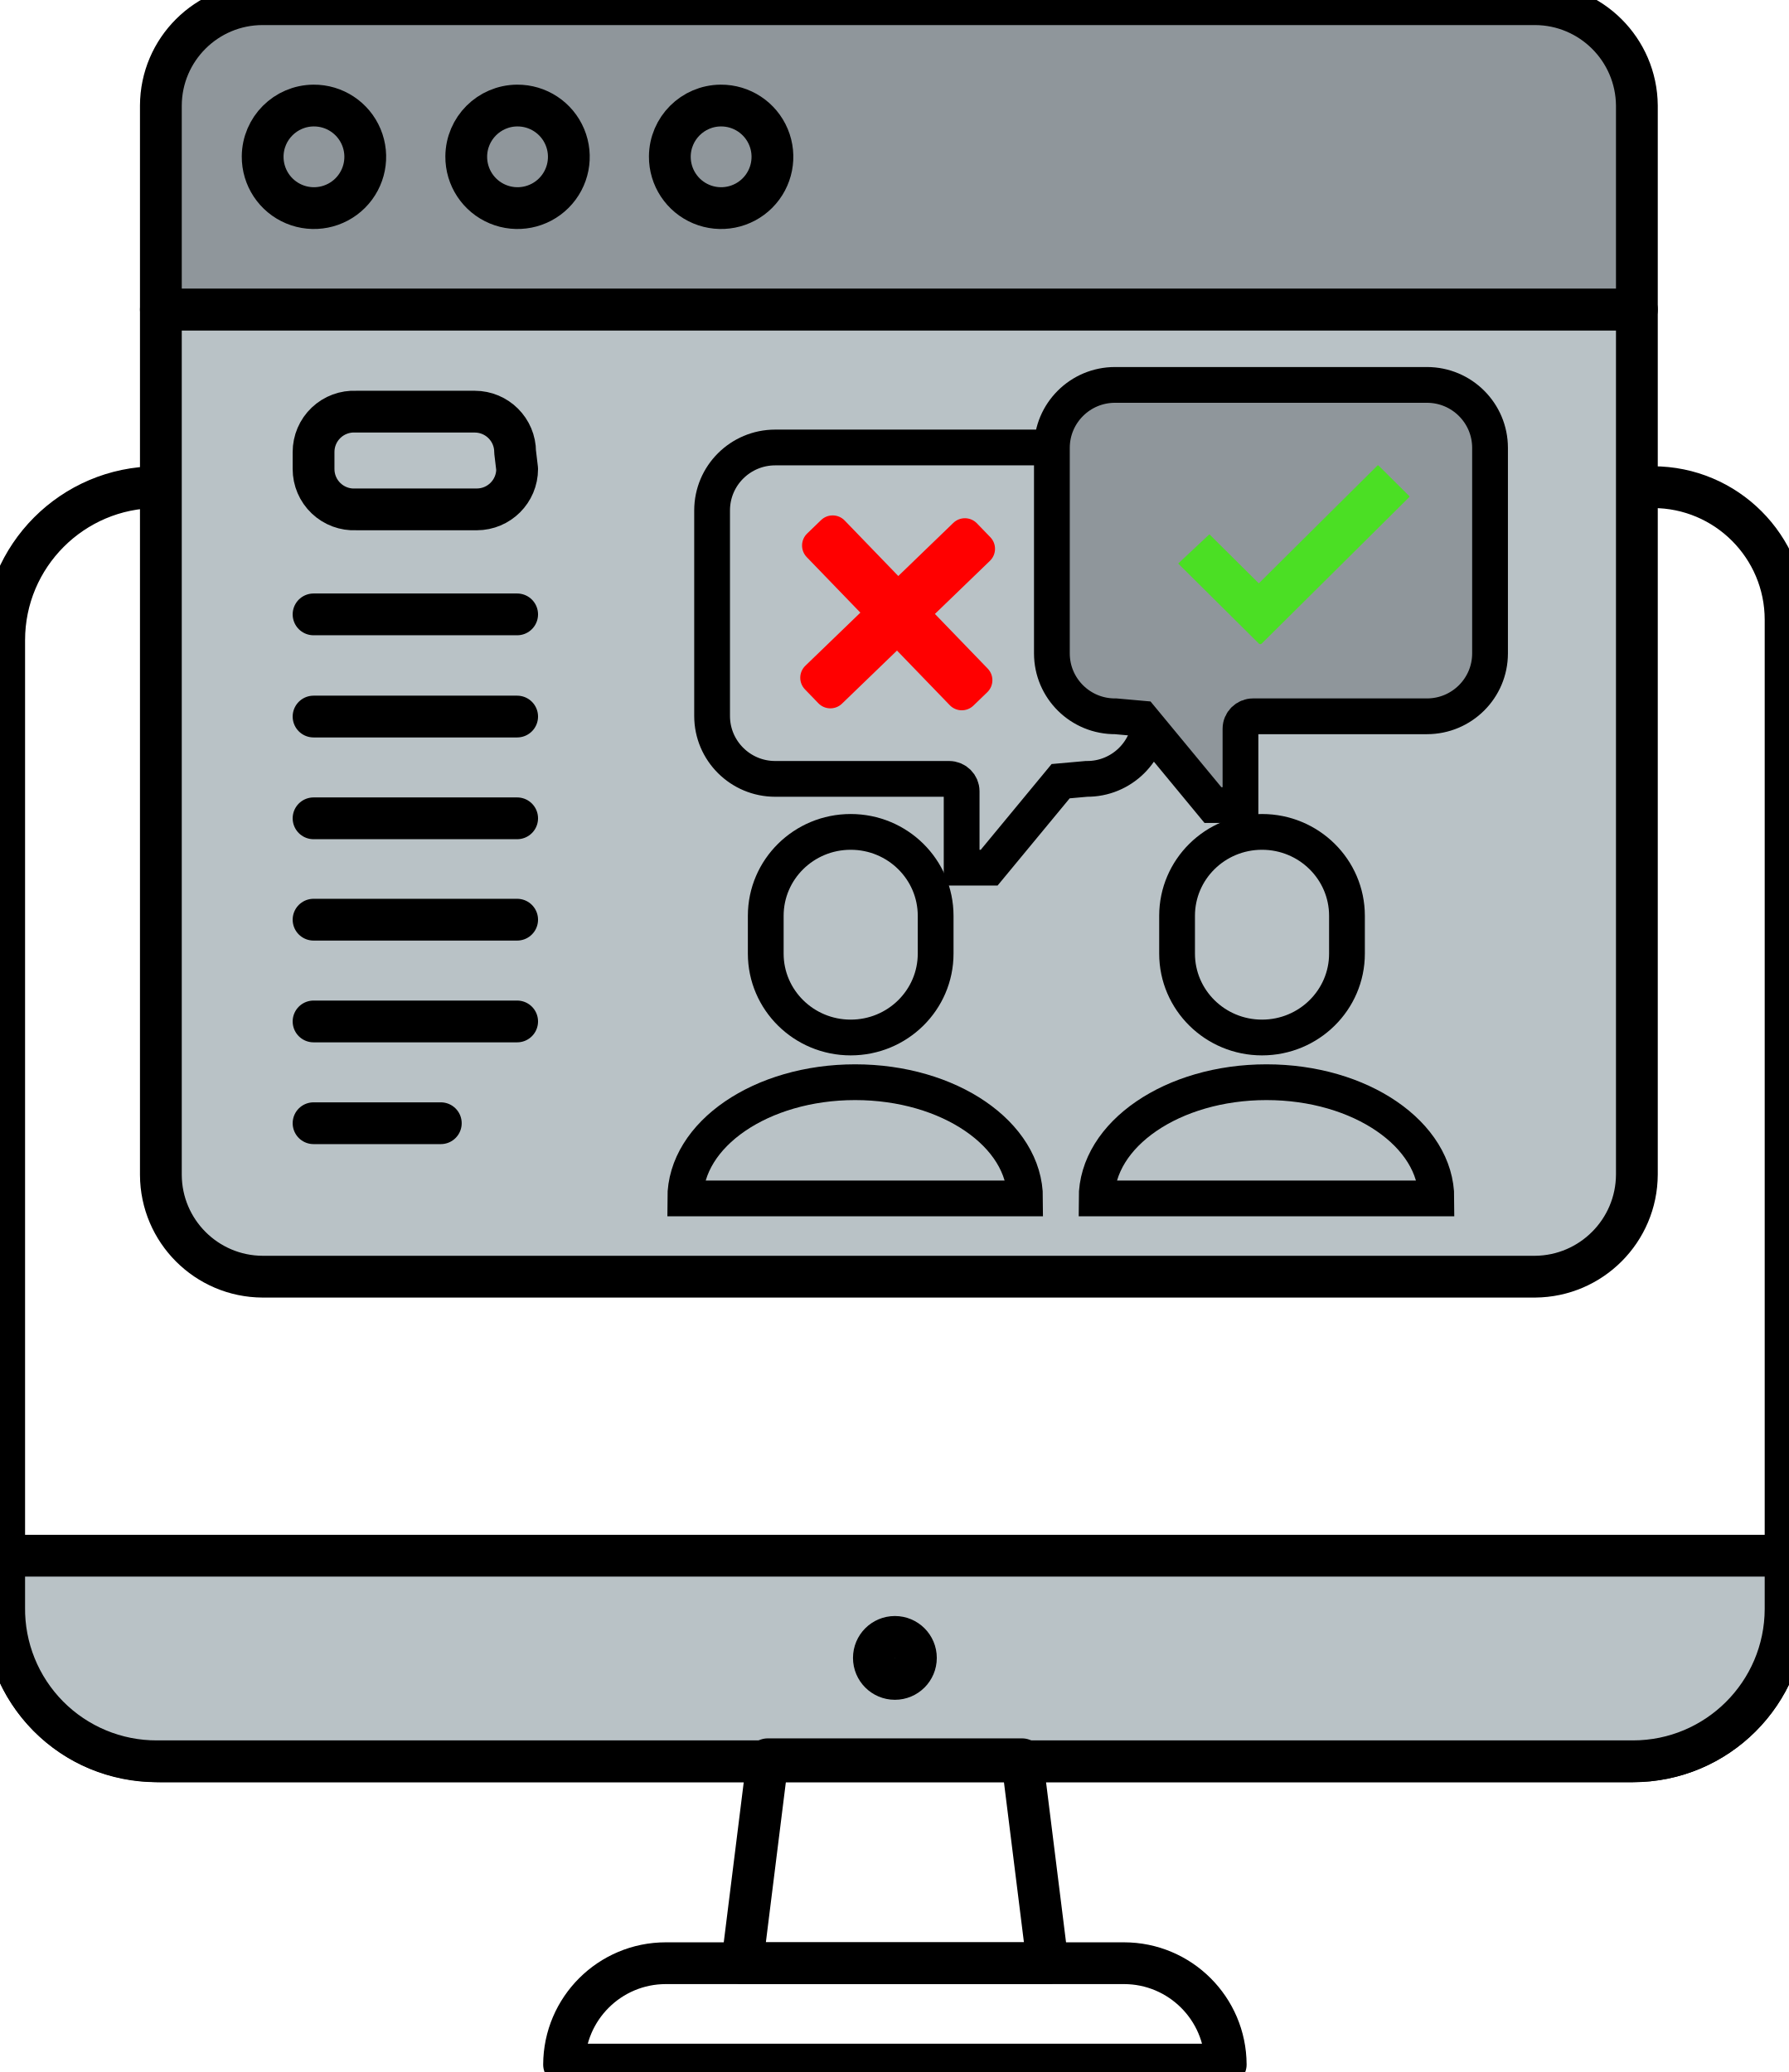
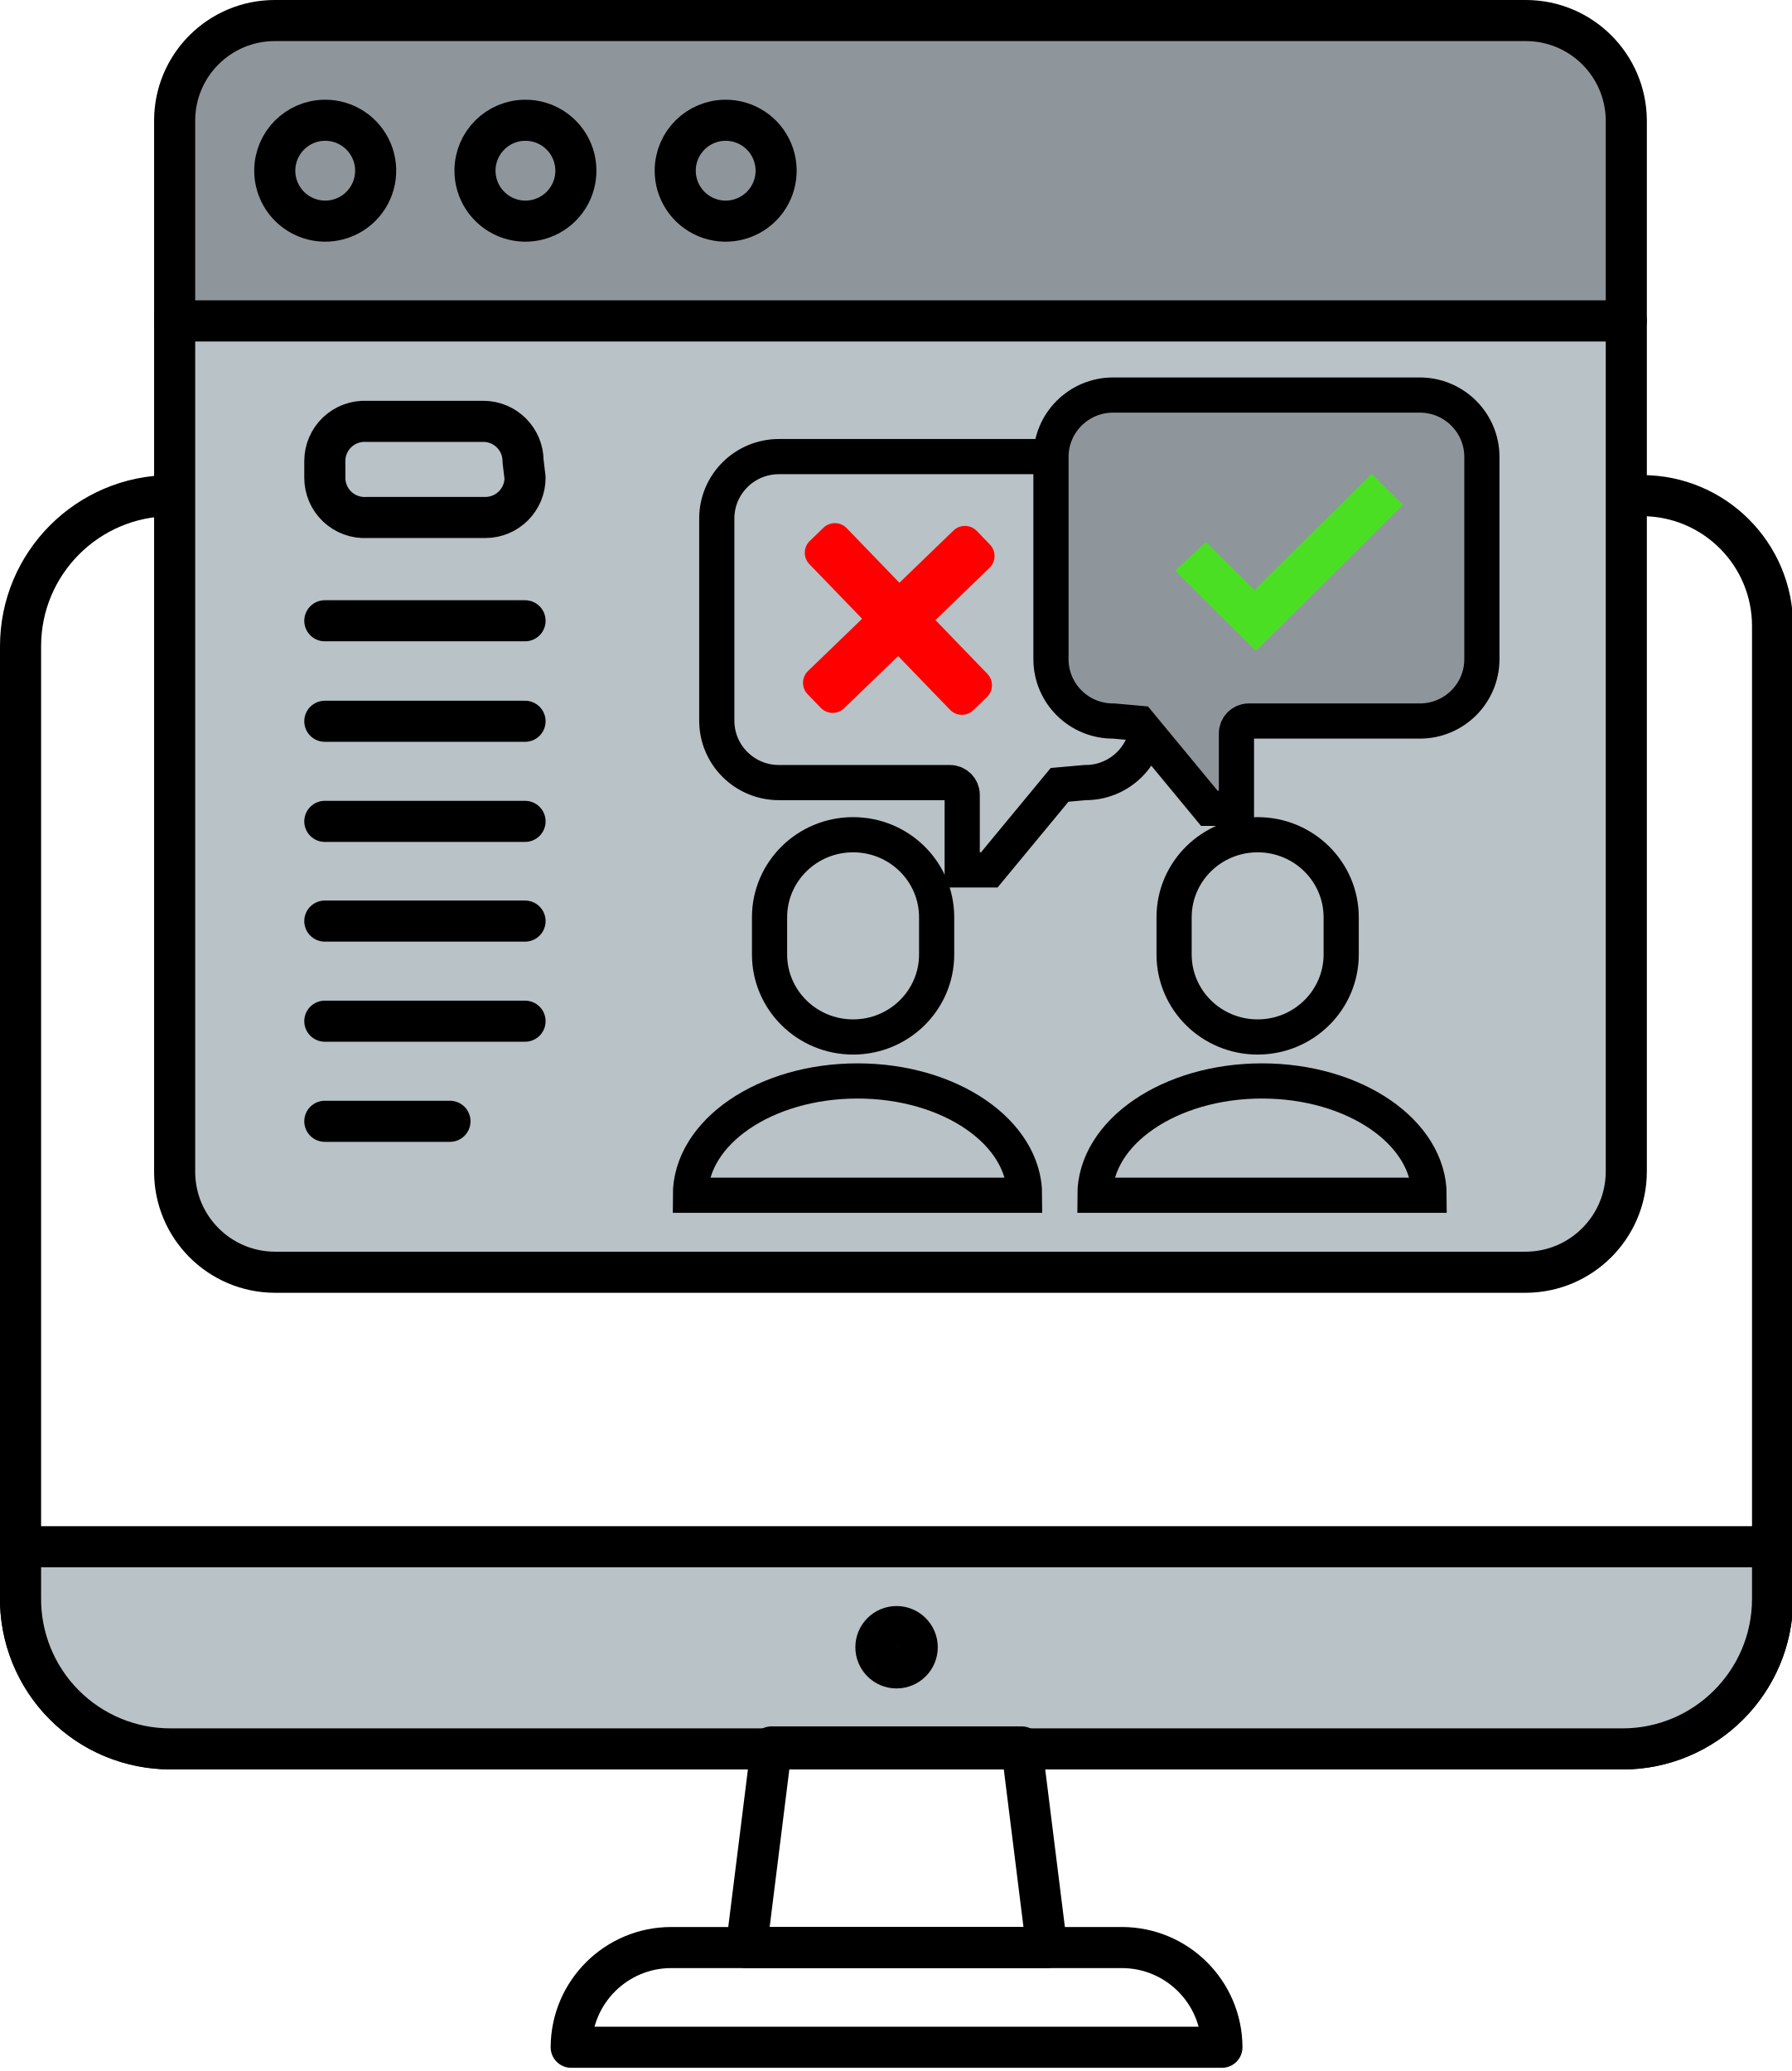
- <svg xmlns="http://www.w3.org/2000/svg" width="214px" height="248px" viewBox="0 0 214 248" version="1.1">
+ <svg xmlns="http://www.w3.org/2000/svg" width="218px" height="252px" viewBox="0 0 218 252" version="1.1">
  <g id="Modul-3" stroke="none" stroke-width="1" fill="none" fill-rule="evenodd">
-     <g id="Modul-Icon">
+     <g id="Modul-Icon" transform="translate(2, 2)">
      <path d="M213.666,192.54 C213.666,202.631 205.486,210.811 195.394,210.811 L19.184,210.811 C15.601,210.811 12.037,209.908 9.011,207.988 C3.554,204.523 0.42,198.557 0.5,192.298 L0.5,76.63 C0.5,66.531 8.675,58.337 18.773,58.31 L36.562,58.31 L197.792,58.31 C206.56,58.31 213.666,65.417 213.666,74.184 L213.666,192.298 L213.666,186.208 L213.666,165.423" id="Stroke-1" stroke="#000000" stroke-width="5" stroke-linecap="round" stroke-linejoin="round" />
      <path d="M195.395,210.81 C205.466,210.81 213.639,202.66 213.666,192.587 L213.666,186.207 L0.499,186.207 L0.499,192.346 C0.438,197.229 2.336,201.934 5.771,205.405 C9.207,208.876 13.891,210.824 18.774,210.81 L195.395,210.81 Z" id="Stroke-3" stroke="#000000" stroke-width="5" fill="#B9C2C6" stroke-linecap="round" stroke-linejoin="round" />
      <polygon id="Stroke-5" stroke="#000000" stroke-width="5" stroke-linecap="round" stroke-linejoin="round" points="125.356 234.978 88.813 234.978 91.859 210.569 122.31 210.569" />
      <path d="M146.671,247.111 L67.497,247.111 C67.524,240.403 72.969,234.978 79.678,234.978 L134.49,234.978 C141.199,234.978 146.645,240.403 146.671,247.111 Z" id="Stroke-7" stroke="#000000" stroke-width="5" stroke-linecap="round" stroke-linejoin="round" />
      <path d="M195.87,140.578 C195.845,147.302 190.414,152.754 183.689,152.807 L31.431,152.807 C24.715,152.78 19.276,147.342 19.25,140.626 L19.25,37.042 L195.87,37.042 L195.87,140.578 Z" id="Fill-9" fill="#B9C2C6" />
      <path d="M195.87,140.578 C195.845,147.302 190.414,152.754 183.689,152.807 L31.431,152.807 C24.715,152.78 19.276,147.342 19.25,140.626 L19.25,37.042 L195.87,37.042 L195.87,140.578 Z" id="Stroke-11" stroke="#000000" stroke-width="5" stroke-linecap="round" stroke-linejoin="round" />
      <path d="M195.87,37.042 L19.25,37.042 L19.25,12.632 C19.276,5.924 24.723,0.5 31.431,0.5 L183.689,0.5 C190.388,0.526 195.817,5.935 195.87,12.632 L195.87,36.8 L195.87,37.042 Z" id="Fill-13" fill="#8F969B" />
      <path d="M195.87,37.042 L19.25,37.042 L19.25,12.632 C19.276,5.924 24.723,0.5 31.431,0.5 L183.689,0.5 C190.388,0.526 195.817,5.935 195.87,12.632 L195.87,36.8 L195.87,37.042 Z" id="Stroke-15" stroke="#000000" stroke-width="5" stroke-linecap="round" stroke-linejoin="round" />
      <path d="M37.521,12.633 C40.012,12.613 42.268,14.101 43.231,16.399 C44.194,18.698 43.671,21.349 41.91,23.111 C40.148,24.873 37.496,25.395 35.198,24.433 C32.899,23.471 31.411,21.215 31.43,18.723 C31.457,15.37 34.168,12.659 37.521,12.633 Z" id="Stroke-17" stroke="#000000" stroke-width="5" stroke-linecap="round" stroke-linejoin="round" />
      <path d="M61.882,12.633 C64.373,12.613 66.63,14.101 67.592,16.399 C68.555,18.698 68.032,21.349 66.271,23.111 C64.509,24.873 61.857,25.395 59.559,24.433 C57.26,23.471 55.772,21.215 55.791,18.723 C55.818,15.37 58.529,12.659 61.882,12.633 Z" id="Stroke-19" stroke="#000000" stroke-width="5" stroke-linecap="round" stroke-linejoin="round" />
      <path d="M86.244,12.633 C88.735,12.613 90.992,14.101 91.954,16.399 C92.917,18.698 92.394,21.349 90.633,23.111 C88.871,24.873 86.219,25.395 83.921,24.433 C81.623,23.471 80.134,21.215 80.153,18.723 C80.18,15.37 82.891,12.659 86.244,12.633 Z" id="Stroke-21" stroke="#000000" stroke-width="5" stroke-linecap="round" stroke-linejoin="round" />
      <path d="M61.882,56.135 C61.882,58.804 59.718,60.968 57.048,60.968 L42.596,60.968 C41.273,61.035 39.98,60.555 39.021,59.641 C38.061,58.727 37.519,57.46 37.521,56.135 L37.521,54.105 C37.519,52.78 38.061,51.512 39.021,50.598 C39.98,49.685 41.273,49.205 42.596,49.271 L56.807,49.271 C59.476,49.271 61.64,51.435 61.64,54.105 L61.882,56.135 Z" id="Stroke-35" stroke="#000000" stroke-width="5" stroke-linecap="round" stroke-linejoin="round" />
      <line x1="37.521" y1="73.536" x2="61.882" y2="73.536" id="Stroke-39" stroke="#000000" stroke-width="5" stroke-linecap="round" stroke-linejoin="round" />
      <line x1="37.521" y1="85.765" x2="61.882" y2="85.765" id="Stroke-41" stroke="#000000" stroke-width="5" stroke-linecap="round" stroke-linejoin="round" />
      <line x1="37.521" y1="97.945" x2="61.882" y2="97.945" id="Stroke-43" stroke="#000000" stroke-width="5" stroke-linecap="round" stroke-linejoin="round" />
      <line x1="37.521" y1="110.078" x2="61.882" y2="110.078" id="Stroke-45" stroke="#000000" stroke-width="5" stroke-linecap="round" stroke-linejoin="round" />
      <line x1="37.521" y1="122.258" x2="61.882" y2="122.258" id="Stroke-47" stroke="#000000" stroke-width="5" stroke-linecap="round" stroke-linejoin="round" />
      <line x1="37.521" y1="134.44" x2="52.747" y2="134.44" id="Stroke-49" stroke="#000000" stroke-width="5" stroke-linecap="round" stroke-linejoin="round" />
      <path d="M107.084,200.95 C108.472,200.95 109.598,199.825 109.598,198.436 C109.598,197.049 108.472,195.923 107.084,195.923 C105.695,195.923 104.57,197.049 104.57,198.436 C104.57,199.825 105.695,200.95 107.084,200.95 Z" id="Stroke-51" stroke="#000000" stroke-width="5" stroke-linecap="round" stroke-linejoin="round" />
    </g>
-     <g id="Group-17" transform="translate(82, 45)">
+     <g id="Group-17" transform="translate(84, 47)">
      <path d="M48.001,48.225 C52.205,48.273 55.64,44.884 55.64,40.693 L55.64,16.097 C55.64,11.932 52.258,8.56 48.085,8.56 L10.765,8.56 C6.592,8.56 3.21,11.932 3.21,16.097 L3.21,40.693 C3.21,44.853 6.592,48.225 10.765,48.225 L31.577,48.225 C32.403,48.225 33.071,48.891 33.071,49.714 L33.071,58.85 L36.365,58.85 L44.918,48.501 L48.001,48.225 Z" id="Stroke-1" stroke="#000000" stroke-width="4.28" />
      <path d="M51.509,39.665 C47.301,39.713 43.87,36.328 43.87,32.133 L43.87,7.537 C43.87,3.377 47.253,0 51.421,0 L88.748,0 C92.922,0 96.3,3.377 96.3,7.537 L96.3,32.133 C96.3,36.293 92.922,39.665 88.748,39.665 L67.93,39.665 C67.109,39.665 66.437,40.331 66.437,41.154 L66.437,50.29 L63.142,50.29 L54.593,39.941 L51.509,39.665 Z" id="Fill-3" fill="#8F969B" />
      <path d="M51.509,40.735 C47.301,40.783 43.87,37.398 43.87,33.203 L43.87,8.607 C43.87,4.447 47.253,1.07 51.421,1.07 L88.748,1.07 C92.922,1.07 96.3,4.447 96.3,8.607 L96.3,33.203 C96.3,37.363 92.922,40.735 88.748,40.735 L67.93,40.735 C67.109,40.735 66.437,41.401 66.437,42.224 L66.437,51.36 L63.142,51.36 L54.593,41.011 L51.509,40.735 Z" id="Stroke-5" stroke="#000000" stroke-width="4.28" />
      <path d="M64.112,17.319 L68.63,21.806 L81.31,9.209 C82.181,8.344 83.594,8.344 84.47,9.209 L88.153,12.867 C89.029,13.737 89.029,15.14 88.153,16.005 L70.49,33.547 C69.56,34.471 68.057,34.471 67.127,33.547 L57.25,23.743 C56.514,23.012 56.532,21.815 57.291,21.102 L61.367,17.283 C62.139,16.557 63.358,16.57 64.112,17.319 Z" id="Stroke-7" stroke="#8F969B" stroke-width="4.28" fill="#4BDF24" />
      <path d="M0,98.44 C0,90.758 9.104,84.53 20.328,84.53 C31.556,84.53 40.66,90.758 40.66,98.44 L0,98.44 Z" id="Stroke-9" stroke="#000000" stroke-width="4.28" />
      <path d="M49.22,98.44 C49.22,90.758 58.321,84.53 69.55,84.53 C80.779,84.53 89.88,90.758 89.88,98.44 L49.22,98.44 Z" id="Stroke-11" stroke="#000000" stroke-width="4.28" />
      <path d="M19.795,79.18 L19.795,79.18 C14.183,79.18 9.63,74.683 9.63,69.139 L9.63,64.615 C9.63,59.067 14.183,54.57 19.795,54.57 C25.411,54.57 29.96,59.067 29.96,64.615 L29.96,69.139 C29.96,74.683 25.411,79.18 19.795,79.18 Z" id="Stroke-13" stroke="#000000" stroke-width="4.28" />
      <path d="M69.015,79.18 L69.015,79.18 C63.399,79.18 58.85,74.683 58.85,69.139 L58.85,64.615 C58.85,59.067 63.399,54.57 69.015,54.57 C74.627,54.57 79.18,59.067 79.18,64.615 L79.18,69.139 C79.18,74.683 74.627,79.18 69.015,79.18 Z" id="Stroke-15" stroke="#000000" stroke-width="4.28" />
    </g>
-     <g id="Group" transform="translate(87.0596, 53.0358)" fill="#FF0000" fill-rule="nonzero">
+     <g id="Group" transform="translate(89, 55)" fill="#FF0000" fill-rule="nonzero">
      <g id="+">
        <path d="M23.458,32.636 L23.458,23.544 L23.458,23.544 L32.607,23.544 C33.712,23.544 34.607,22.649 34.607,21.544 L34.607,19.235 C34.607,18.131 33.712,17.235 32.607,17.235 L23.458,17.235 L23.458,17.235 L23.458,8 C23.458,6.895 22.563,6 21.458,6 L19.149,6 C18.044,6 17.149,6.895 17.149,8 L17.149,17.235 L17.149,17.235 L8,17.235 C6.895,17.235 6,18.131 6,19.235 L6,21.544 C6,22.649 6.895,23.544 8,23.544 L17.149,23.544 L17.149,23.544 L17.149,32.636 C17.149,33.74 18.044,34.636 19.149,34.636 L21.458,34.636 C22.563,34.636 23.458,33.74 23.458,32.636 Z" transform="translate(20.30347, 20.31787) rotate(-44) translate(-20.30347, -20.31787) " />
      </g>
    </g>
  </g>
</svg>
